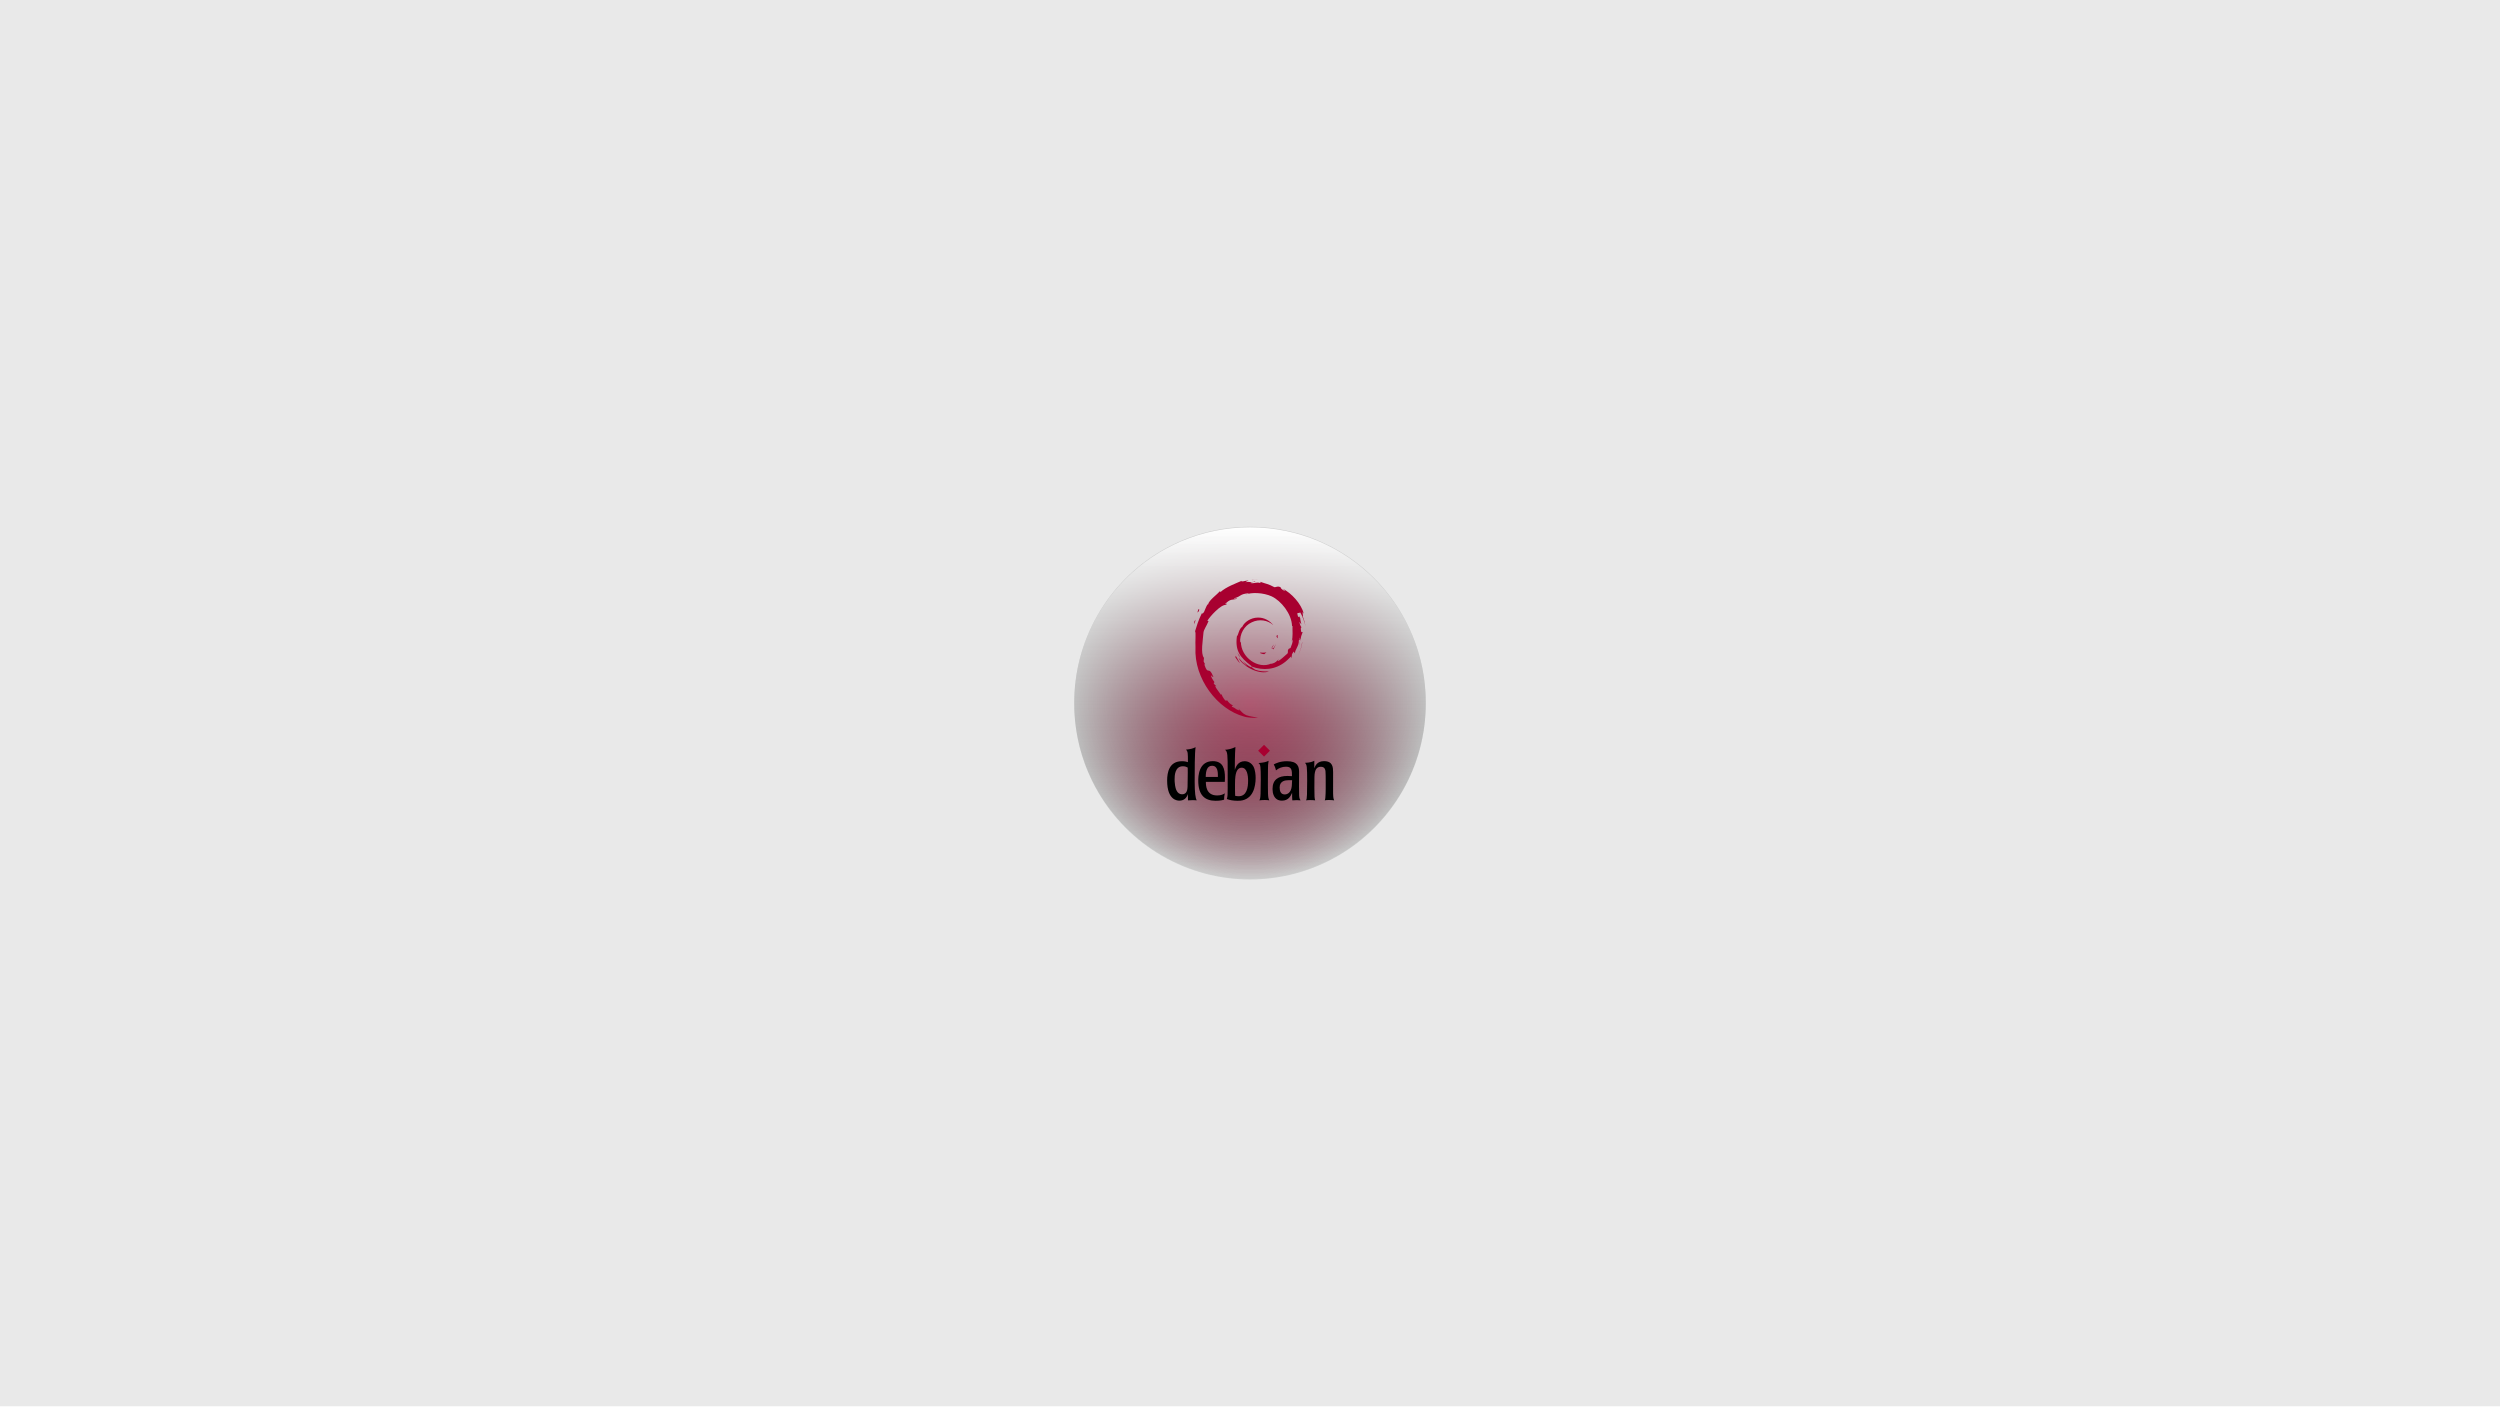
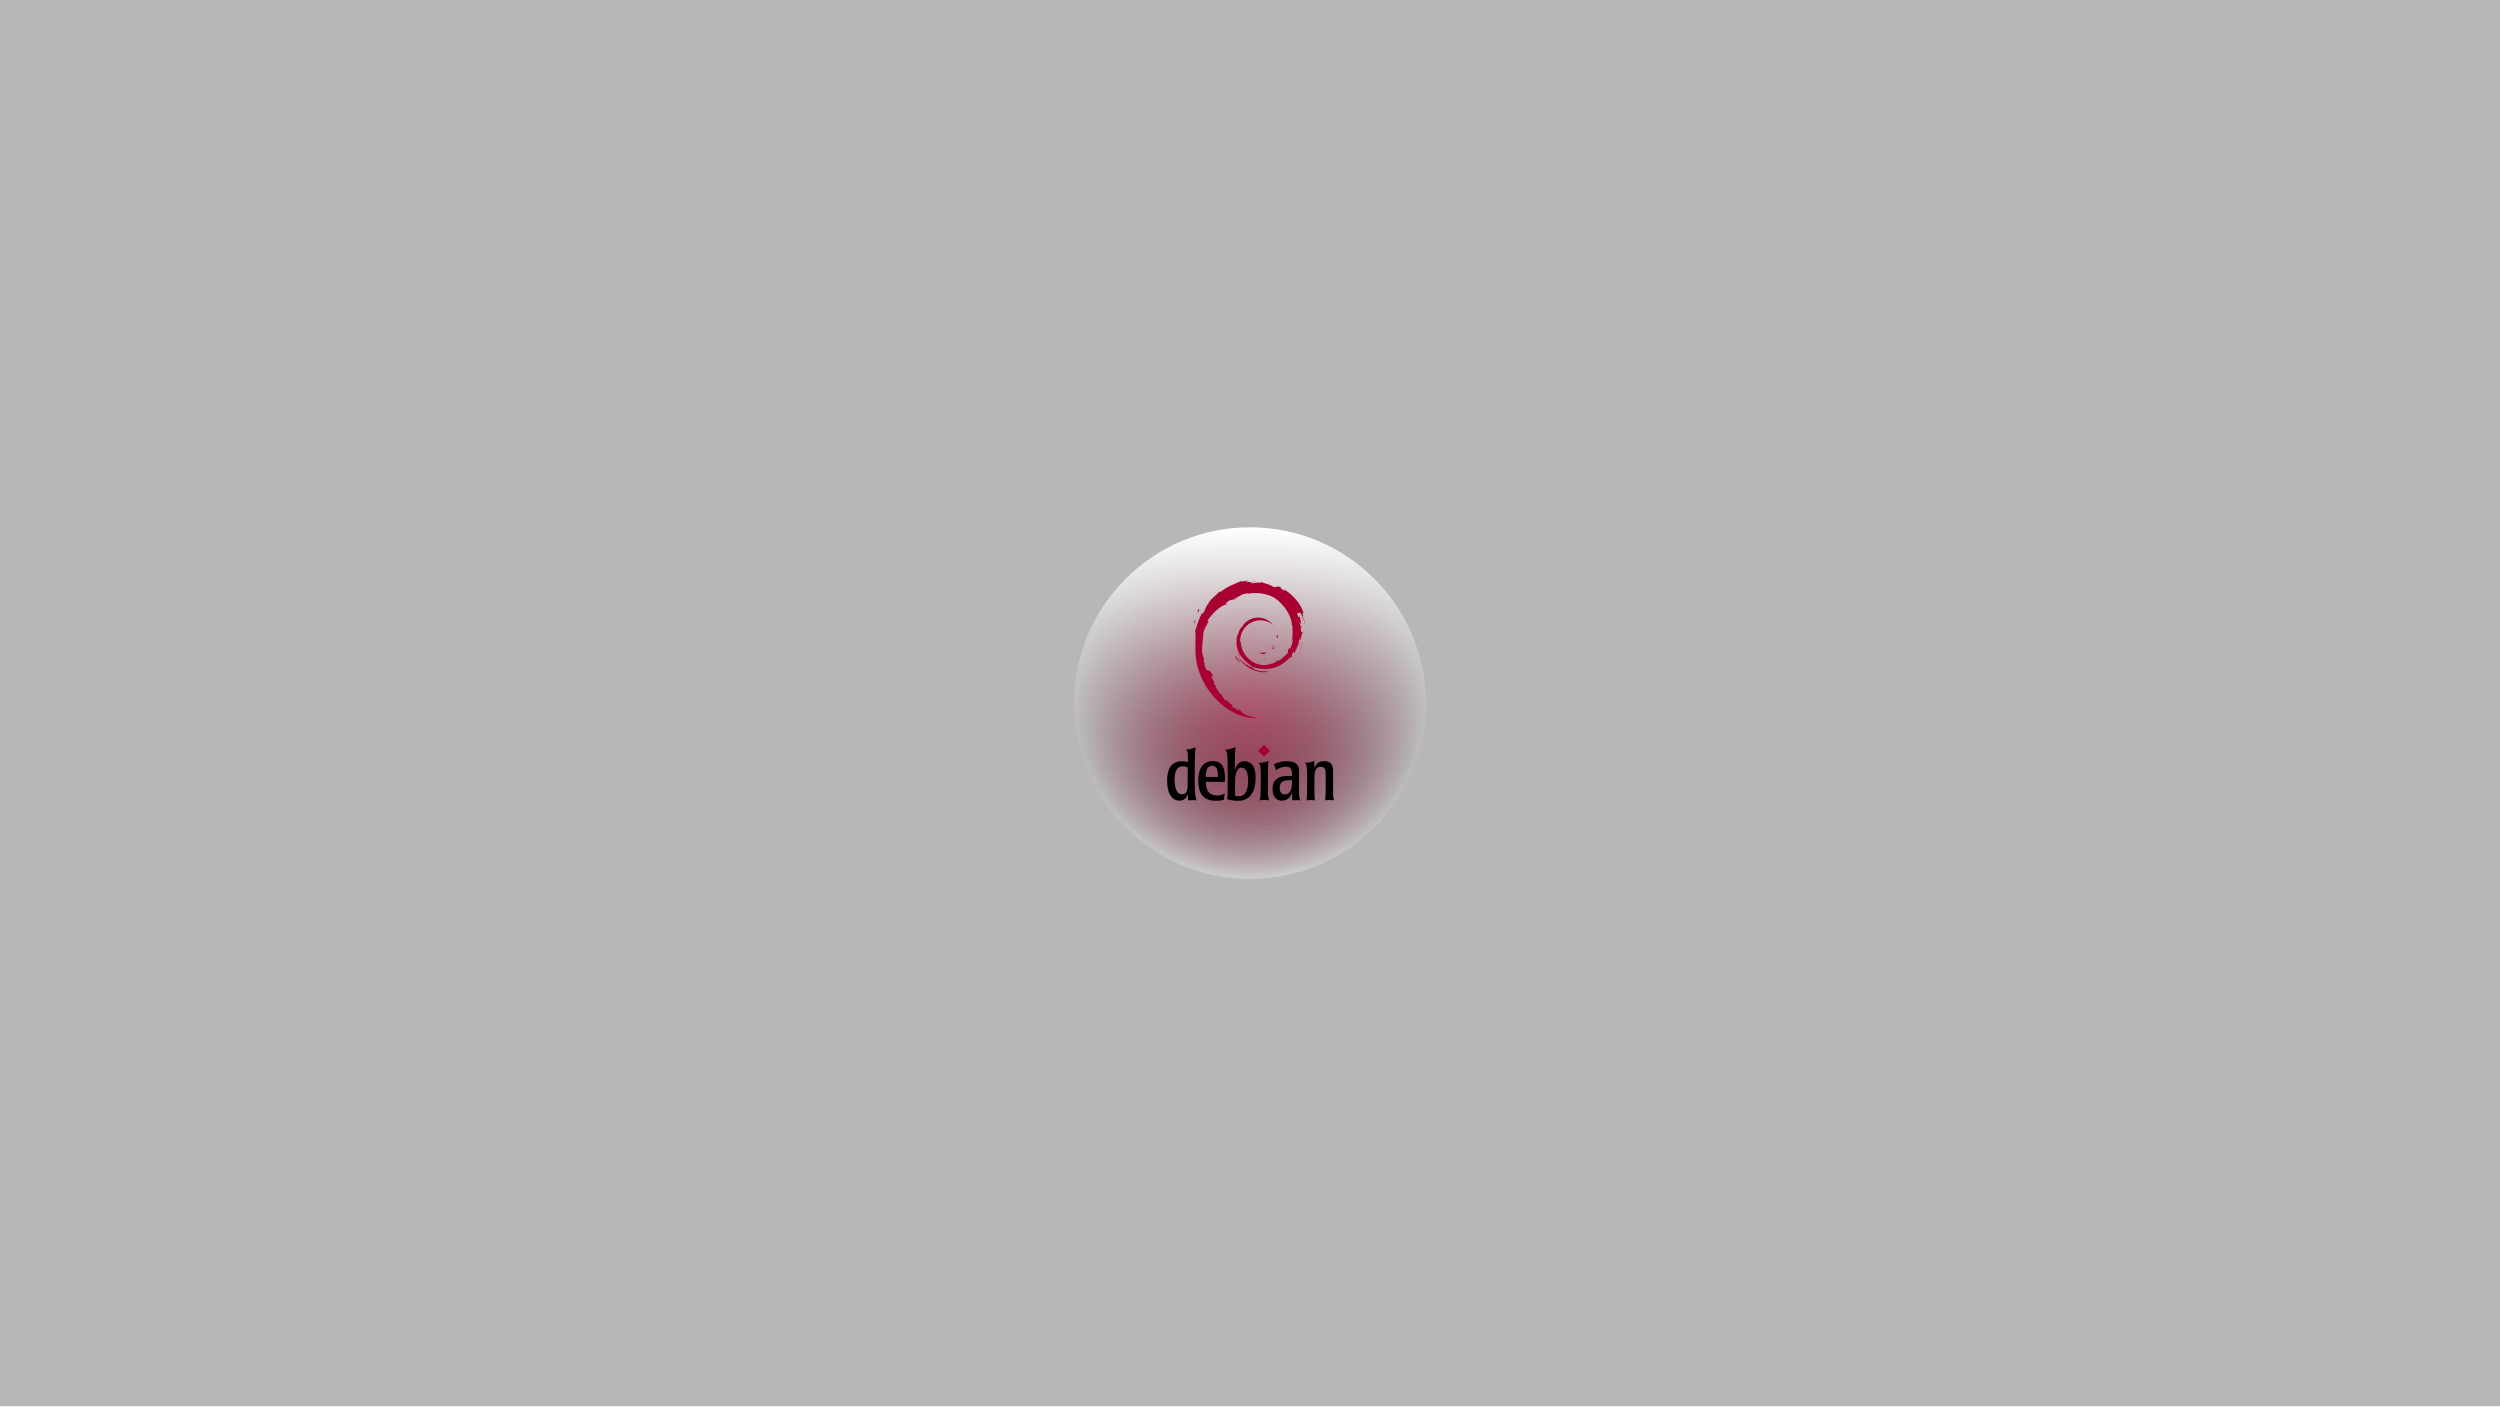
<svg xmlns="http://www.w3.org/2000/svg" xmlns:ns1="http://www.openswatchbook.org/uri/2009/osb" xmlns:xlink="http://www.w3.org/1999/xlink" id="svg3004" version="1.1" width="1920" height="1080" xml:space="preserve">
  <defs id="defs3008">
    <linearGradient id="linearGradient4164">
      <stop style="stop-color:#a80030;stop-opacity:1;" offset="0" id="stop4166" />
      <stop style="stop-color:#a80030;stop-opacity:0;" offset="1" id="stop4168" />
    </linearGradient>
    <linearGradient id="linearGradient5303">
      <stop style="stop-color:#f26711;stop-opacity:1;" offset="0" id="stop5305" />
      <stop style="stop-color:#f26711;stop-opacity:0;" offset="1" id="stop5307" />
    </linearGradient>
    <linearGradient id="linearGradient5267">
      <stop style="stop-color:#666666;stop-opacity:1;" offset="0" id="stop5269" />
      <stop style="stop-color:#666666;stop-opacity:0;" offset="1" id="stop5271" />
    </linearGradient>
    <linearGradient id="linearGradient5251" ns1:paint="solid">
      <stop style="stop-color:#666666;stop-opacity:1;" offset="0" id="stop5253" />
    </linearGradient>
    <linearGradient xlink:href="#linearGradient5267" id="linearGradient5273" x1="-395.365" y1="-212.642" x2="4.763" y2="-212.642" gradientUnits="userSpaceOnUse" />
    <radialGradient xlink:href="#linearGradient5303" id="radialGradient5325" cx="-163.148" cy="-366.263" fx="-163.148" fy="-366.263" r="144.094" gradientTransform="matrix(1,0,0,0.9338842,0,-24.21576)" gradientUnits="userSpaceOnUse" />
    <radialGradient xlink:href="#linearGradient4164" id="radialGradient4170" cx="1447.778" cy="-272.917" fx="1447.778" fy="-272.917" r="223.333" gradientTransform="matrix(1,0,0,0.9751244,0,-6.788974)" gradientUnits="userSpaceOnUse" />
    <radialGradient xlink:href="#linearGradient4164-9" id="radialGradient4170-9" cx="1447.778" cy="-272.917" fx="1447.778" fy="-272.917" r="223.333" gradientTransform="matrix(1,0,0,0.9751244,0,-6.788974)" gradientUnits="userSpaceOnUse" />
    <linearGradient id="linearGradient4164-9">
      <stop style="stop-color:#a80030;stop-opacity:1;" offset="0" id="stop4166-0" />
      <stop style="stop-color:#a80030;stop-opacity:0;" offset="1" id="stop4168-2" />
    </linearGradient>
    <radialGradient r="223.333" fy="-272.917" fx="1447.778" cy="-272.917" cx="1447.778" gradientTransform="matrix(1,0,0,0.9751244,0,-6.788974)" gradientUnits="userSpaceOnUse" id="radialGradient4206" xlink:href="#linearGradient4164-9" />
    <radialGradient xlink:href="#linearGradient4164" id="radialGradient14319" gradientUnits="userSpaceOnUse" gradientTransform="matrix(1,0,0,0.9751244,0,-6.788974)" cx="1447.778" cy="-272.917" fx="1447.778" fy="-272.917" r="223.333" />
    <linearGradient xlink:href="#linearGradient5267" id="linearGradient14321" gradientUnits="userSpaceOnUse" x1="-395.365" y1="-212.642" x2="4.763" y2="-212.642" />
    <linearGradient xlink:href="#linearGradient5267" id="linearGradient14345" gradientUnits="userSpaceOnUse" x1="-395.365" y1="-212.642" x2="4.763" y2="-212.642" />
    <radialGradient xlink:href="#linearGradient4164" id="radialGradient14347" gradientUnits="userSpaceOnUse" gradientTransform="matrix(1,0,0,0.9751244,0,-6.788974)" cx="1447.778" cy="-272.917" fx="1447.778" fy="-272.917" r="223.333" />
    <radialGradient xlink:href="#linearGradient4164" id="radialGradient14931" gradientUnits="userSpaceOnUse" gradientTransform="matrix(1,0,0,0.9751244,0,-6.788974)" cx="1447.778" cy="-272.917" fx="1447.778" fy="-272.917" r="223.333" />
    <linearGradient xlink:href="#linearGradient5267" id="linearGradient14933" gradientUnits="userSpaceOnUse" x1="-395.365" y1="-212.642" x2="4.763" y2="-212.642" />
    <radialGradient xlink:href="#linearGradient4164" id="radialGradient14961" gradientUnits="userSpaceOnUse" gradientTransform="matrix(1,0,0,0.9751244,0,-6.788974)" cx="1447.778" cy="-272.917" fx="1447.778" fy="-272.917" r="223.333" />
    <linearGradient xlink:href="#linearGradient5267" id="linearGradient14963" gradientUnits="userSpaceOnUse" x1="-395.365" y1="-212.642" x2="4.763" y2="-212.642" />
    <radialGradient xlink:href="#linearGradient4164" id="radialGradient14989" gradientUnits="userSpaceOnUse" gradientTransform="matrix(1,0,0,0.9751244,0,-6.788974)" cx="1447.778" cy="-272.917" fx="1447.778" fy="-272.917" r="223.333" />
    <linearGradient xlink:href="#linearGradient5267" id="linearGradient14991" gradientUnits="userSpaceOnUse" x1="-395.365" y1="-212.642" x2="4.763" y2="-212.642" />
    <linearGradient xlink:href="#linearGradient5267" id="linearGradient15015" gradientUnits="userSpaceOnUse" x1="-395.365" y1="-212.642" x2="4.763" y2="-212.642" />
    <linearGradient xlink:href="#linearGradient5267" id="linearGradient3725" gradientUnits="userSpaceOnUse" x1="-395.365" y1="-212.642" x2="4.763" y2="-212.642" />
    <radialGradient r="125.556" fy="-292.917" fx="-318.889" cy="-292.917" cx="-318.889" gradientTransform="matrix(1,0,0,1.061947,0,18.14526)" gradientUnits="userSpaceOnUse" id="radialGradient3812" xlink:href="#linearGradient3787-8" />
    <linearGradient id="linearGradient3787-8">
      <stop style="stop-color:#000000;stop-opacity:1;" offset="0" id="stop3789-9" />
      <stop style="stop-color:#000000;stop-opacity:0;" offset="1" id="stop3791-4" />
    </linearGradient>
    <radialGradient r="125.556" fy="-292.917" fx="-318.889" cy="-292.917" cx="-318.889" gradientTransform="matrix(1,0,0,1.061947,0,18.14526)" gradientUnits="userSpaceOnUse" id="radialGradient6789" xlink:href="#linearGradient3787-8" />
    <radialGradient xlink:href="#linearGradient3787-8" id="radialGradient4790" gradientUnits="userSpaceOnUse" gradientTransform="matrix(1,0,0,1.061947,0,18.14526)" cx="-318.889" cy="-292.917" fx="-318.889" fy="-292.917" r="125.556" />
    <radialGradient xlink:href="#linearGradient4164" id="radialGradient4792" gradientUnits="userSpaceOnUse" gradientTransform="matrix(1,0,0,0.9751244,0,-6.788974)" cx="1447.778" cy="-272.917" fx="1447.778" fy="-272.917" r="223.333" />
    <linearGradient xlink:href="#linearGradient5267" id="linearGradient4794" gradientUnits="userSpaceOnUse" x1="-395.365" y1="-212.642" x2="4.763" y2="-212.642" />
    <radialGradient xlink:href="#linearGradient3787-8-7" id="radialGradient3863" gradientUnits="userSpaceOnUse" gradientTransform="matrix(1,0,0,1.061947,0,18.14526)" cx="-318.889" cy="-292.917" fx="-318.889" fy="-292.917" r="125.556" />
    <linearGradient id="linearGradient3787-8-7">
      <stop style="stop-color:#000000;stop-opacity:1;" offset="0" id="stop3789-9-5" />
      <stop style="stop-color:#000000;stop-opacity:0;" offset="1" id="stop3791-4-4" />
    </linearGradient>
    <radialGradient xlink:href="#linearGradient4164-0" id="radialGradient3861" gradientUnits="userSpaceOnUse" gradientTransform="matrix(1,0,0,0.9751244,0,-6.788974)" cx="1447.778" cy="-272.917" fx="1447.778" fy="-272.917" r="223.333" />
    <linearGradient id="linearGradient4164-0">
      <stop style="stop-color:#a80030;stop-opacity:1;" offset="0" id="stop4166-3" />
      <stop style="stop-color:#a80030;stop-opacity:0;" offset="1" id="stop4168-7" />
    </linearGradient>
    <linearGradient xlink:href="#linearGradient5267-6" id="linearGradient3859" gradientUnits="userSpaceOnUse" x1="-395.365" y1="-212.642" x2="4.763" y2="-212.642" />
    <linearGradient id="linearGradient5267-6">
      <stop style="stop-color:#ffffff;stop-opacity:1;" offset="0" id="stop5269-4" />
      <stop style="stop-color:#666666;stop-opacity:0;" offset="1" id="stop5271-5" />
    </linearGradient>
    <linearGradient xlink:href="#linearGradient5267-6" id="linearGradient4066" gradientUnits="userSpaceOnUse" x1="-395.365" y1="-212.642" x2="4.763" y2="-212.642" />
    <radialGradient xlink:href="#linearGradient4164-0" id="radialGradient4068" gradientUnits="userSpaceOnUse" gradientTransform="matrix(1,0,0,0.9751244,0,-6.788974)" cx="1447.778" cy="-272.917" fx="1447.778" fy="-272.917" r="223.333" />
    <radialGradient xlink:href="#linearGradient3787-8-7" id="radialGradient4070" gradientUnits="userSpaceOnUse" gradientTransform="matrix(1,0,0,1.061947,0,18.14526)" cx="-318.889" cy="-292.917" fx="-318.889" fy="-292.917" r="125.556" />
  </defs>
  <g id="g3012" transform="matrix(1.25,0,0,-1.25,0,1080)">
-     <rect style="fill:#e9e9e9;fill-opacity:1;stroke:none" id="rect3036" width="1536" height="864" x="0" y="-864" transform="scale(1,-1)" />
+     <rect style="fill:#b7b7b7;fill-opacity:1;stroke:none" id="rect3036" width="1536" height="864" x="0" y="-864" transform="scale(1,-1)" />
    <g id="g3086">
-       <path transform="matrix(1.08777,0,0,-1.008,913.295,91.62002)" d="m -34.286,-337.679 a 99.286,107.143 0 1 1 -198.571,0 99.286,107.143 0 1 1 198.571,0 z" id="path3219" style="fill:#cdcdcd;fill-opacity:1;fill-rule:nonzero;stroke:none" />
-       <path transform="matrix(0,0.860177,0.81,0,1005.263,706.3009)" d="m -193.333,-292.917 a 125.556,133.333 0 1 1 -251.111,0 125.556,133.333 0 1 1 251.111,0 z" id="path5277-0-3" style="opacity:0.75;fill:url(#radialGradient4070);fill-opacity:1;fill-rule:evenodd;stroke:none" />
-       <path transform="matrix(0.4835821,0,0,-0.4959184,67.88056,296.6556)" d="m 1671.111,-272.917 a 223.333,217.778 0 1 1 -446.667,0 223.333,217.778 0 1 1 446.667,0 z" id="path4162-8" style="fill:url(#radialGradient4068);fill-opacity:1;fill-rule:nonzero;stroke:none" />
-       <path transform="matrix(0,-0.5398262,-0.5813513,0,644.3803,326.5714)" d="m 4.763,-212.642 a 200.064,185.774 0 1 1 -400.129,0 200.064,185.774 0 1 1 400.129,0 z" id="path3806-5" style="fill:url(#linearGradient4066);fill-opacity:1;fill-rule:evenodd;stroke:none" />
+       <path transform="matrix(1.08777,0,0,-1.008,913.295,91.62002)" d="m -34.286,-337.679 c 0,59.173 -44.452,107.143 -99.286,107.143 -54.834,0 -99.286,-47.969 -99.286,-107.143 0,-59.173 44.452,-107.143 99.286,-107.143 54.834,0 99.286,47.969 99.286,107.143 z" id="path3219" style="fill:#cdcdcd;fill-opacity:1;fill-rule:nonzero;stroke:none" />
+       <path transform="matrix(0,0.860177,0.81,0,1005.263,706.3009)" d="m -193.333,-292.917 c 0,73.638 -56.213,133.333 -125.556,133.333 -69.342,0 -125.556,-59.695 -125.556,-133.333 0,-73.638 56.213,-133.333 125.556,-133.333 69.342,0 125.556,59.695 125.556,133.333 z" id="path5277-0-3" style="opacity:0.75;fill:url(#radialGradient4070);fill-opacity:1;fill-rule:evenodd;stroke:none" />
+       <path transform="matrix(0.4835821,0,0,-0.4959184,67.88056,296.6556)" d="m 1671.111,-272.917 c 0,120.275 -99.99,217.778 -223.333,217.778 -123.344,0 -223.333,-97.502 -223.333,-217.778 0,-120.275 99.99,-217.778 223.333,-217.778 123.344,0 223.333,97.502 223.333,217.778 z" id="path4162-8" style="fill:url(#radialGradient4068);fill-opacity:1;fill-rule:nonzero;stroke:none" />
+       <path transform="matrix(0,-0.5398262,-0.5813513,0,644.3803,326.5714)" d="m 4.763,-212.642 c 0,102.6 -89.572,185.774 -200.064,185.774 -110.493,0 -200.064,-83.174 -200.064,-185.774 0,-102.6 89.572,-185.774 200.064,-185.774 110.493,0 200.064,83.174 200.064,185.774 z" id="path3806-5" style="fill:url(#linearGradient4066);fill-opacity:1;fill-rule:evenodd;stroke:none" />
      <g transform="matrix(0.9444422,0,0,0.9444444,1069.999,330.4444)" id="g14886-9">
        <path style="fill:#a80030" d="m -312.757,140.399 c -1.493,-0.02 0.281,-0.767 2.23,-1.068 0.541,0.422 1.026,0.845 1.462,1.259 -1.212,-0.297 -2.447,-0.304 -3.692,-0.191" id="path3220-5" />
        <path style="fill:#a80030" d="m -304.748,142.396 c 0.892,1.228 1.54,2.571 1.768,3.959 -0.201,-0.989 -0.735,-1.843 -1.243,-2.746 -2.79,-1.757 -0.264,1.043 -0.002,2.109 -2.999,-3.78 -0.414,-2.266 -0.524,-3.322" id="path3222-3" />
        <path style="fill:#a80030" d="m -301.787,150.093 c 0.182,2.689 -0.529,1.837 -0.767,0.813 0.278,-0.146 0.499,-1.896 0.767,-0.813" id="path3224-5" />
        <path style="fill:#a80030" d="m -318.42,186.838 c 0.797,-0.142 1.722,-0.252 1.59,-0.443 0.875,0.193 1.072,0.367 -1.59,0.443" id="path3226-4" />
        <path style="fill:#a80030" d="m -316.829,186.395 -0.56,-0.117 0.523,0.048 0.038,0.069" id="path3228-6" />
        <path style="fill:#a80030" d="m -291.983,149.074 c 0.09,-2.414 -0.704,-3.587 -1.423,-5.661 l -1.292,-0.642 c -1.056,-2.052 0.105,-1.303 -0.651,-2.934 -1.65,-1.466 -5.001,-4.585 -6.074,-4.871 -0.784,0.017 0.531,0.925 0.702,1.28 -2.207,-1.515 -1.771,-2.274 -5.147,-3.196 l -0.098,0.221 c -8.322,-3.916 -19.884,3.843 -19.732,14.43 -0.088,-0.671 -0.253,-0.504 -0.437,-0.773 -0.43,5.446 2.516,10.916 7.483,13.153 4.859,2.404 10.554,1.419 14.032,-1.827 -1.91,2.504 -5.716,5.158 -10.223,4.912 -4.417,-0.072 -8.55,-2.878 -9.929,-5.927 -2.262,-1.424 -2.526,-5.491 -3.511,-6.236 -1.328,-9.751 2.495,-13.962 8.962,-18.919 1.015,-0.685 0.286,-0.79 0.422,-1.312 -2.148,1.005 -4.114,2.524 -5.733,4.383 0.859,-1.256 1.785,-2.477 2.983,-3.436 -2.027,0.684 -4.734,4.909 -5.522,5.08 3.492,-6.252 14.165,-10.965 19.757,-8.626 -2.588,-0.096 -5.874,-0.053 -8.779,1.021 -1.224,0.628 -2.881,1.928 -2.585,2.171 7.629,-2.848 15.508,-2.156 22.108,3.134 1.68,1.309 3.515,3.534 4.045,3.564 -0.798,-1.201 0.137,-0.577 -0.477,-1.637 1.67,2.699 -0.728,1.099 1.728,4.66 l 0.907,-1.249 c -0.34,2.242 2.782,4.961 2.465,8.504 0.716,1.083 0.798,-1.167 0.039,-3.659 1.054,2.764 0.279,3.209 0.548,5.491 0.291,-0.767 0.677,-1.582 0.874,-2.392 -0.687,2.673 0.702,4.499 1.048,6.052 -0.342,0.15 -1.06,-1.181 -1.226,1.974 0.025,1.371 0.383,0.718 0.52,1.056 -0.268,0.155 -0.974,1.206 -1.403,3.221 0.309,0.475 0.831,-1.228 1.255,-1.297 -0.273,1.602 -0.741,2.823 -0.761,4.053 -1.239,2.588 -0.439,-0.346 -1.442,1.111 -1.319,4.11 1.093,0.954 1.257,2.82 1.996,-2.892 3.134,-7.378 3.659,-9.236 -0.4,2.265 -1.044,4.46 -1.832,6.583 0.608,-0.257 -0.978,4.659 0.79,1.404 -1.887,6.939 -8.071,13.423 -13.76,16.464 0.694,-0.636 1.573,-1.436 1.259,-1.562 -2.831,1.683 -2.334,1.816 -2.739,2.528 -2.303,0.938 -2.457,-0.077 -3.98,-0.002 -4.346,2.306 -5.183,2.061 -9.183,3.504 l 0.182,-0.851 c -2.878,0.959 -3.354,-0.362 -6.464,-0.002 -0.189,0.147 0.997,0.536 1.974,0.676 -2.783,-0.368 -2.654,0.549 -5.377,-0.101 0.67,0.471 1.382,0.783 2.097,1.183 -2.269,-0.138 -5.419,-1.321 -4.447,-0.244 -3.702,-1.652 -10.277,-3.971 -13.966,-7.431 l -0.116,0.775 c -1.69,-2.029 -7.372,-6.06 -7.825,-8.691 l -0.453,-0.105 c -0.878,-1.49 -1.449,-3.177 -2.146,-4.709 -1.15,-1.961 -1.686,-0.755 -1.523,-1.063 -2.263,-4.588 -3.389,-8.442 -4.359,-11.605 0.691,-1.034 0.017,-6.226 0.278,-10.381 -1.135,-20.525 14.405,-40.452 31.391,-45.052 2.49,-0.892 6.191,-0.86 9.34,-0.948 -3.715,1.063 -4.194,0.562 -7.815,1.824 -2.611,1.231 -3.182,2.635 -5.032,4.24 l 0.732,-1.294 c -3.627,1.284 -2.109,1.589 -5.06,2.523 l 0.782,1.02 c -1.176,0.09 -3.114,1.98 -3.644,3.03 l -1.287,-0.051 c -1.545,1.904 -2.369,3.28 -2.308,4.346 l -0.416,-0.741 c -0.471,0.808 -5.686,7.151 -2.98,5.675 -0.503,0.458 -1.171,0.746 -1.895,2.064 l 0.55,0.628 c -1.3,1.675 -2.396,3.822 -2.312,4.538 0.694,-0.937 1.176,-1.113 1.653,-1.274 -3.288,8.157 -3.473,0.449 -5.962,8.302 l 0.526,0.042 c -0.403,0.61 -0.649,1.269 -0.973,1.917 l 0.23,2.283 c -2.366,2.733 -0.661,11.634 -0.319,16.515 0.235,1.984 1.975,4.097 3.297,7.411 l -0.805,0.138 c 1.541,2.686 8.794,10.789 12.155,10.373 1.627,2.044 -0.324,0.008 -0.642,0.522 3.576,3.7 4.7,2.614 7.112,3.28 2.601,1.544 -2.233,-0.603 -1,0.588 4.499,1.148 3.187,2.612 9.055,3.194 0.619,-0.352 -1.436,-0.543 -1.951,-1 3.747,1.834 11.858,1.416 17.129,-1.017 6.111,-2.858 12.982,-11.304 13.254,-19.249 l 0.309,-0.083 c -0.156,-3.159 0.484,-6.813 -0.626,-10.168 l 0.75,1.59" id="path3230-6" />
        <path style="fill:#a80030" d="m -329.053,138.351 -0.211,-1.046 c 0.982,-1.334 1.761,-2.778 3.013,-3.817 -0.901,1.757 -1.57,2.484 -2.802,4.864" id="path3232-7" />
        <path style="fill:#a80030" d="m -326.734,138.44 c -0.52,0.575 -0.825,1.267 -1.171,1.954 0.33,-1.21 1.005,-2.25 1.631,-3.309 l -0.461,1.355" id="path3234-8" />
        <path style="fill:#a80030" d="m -285.688,147.362 -0.219,-0.551 c -0.402,-2.855 -1.272,-5.681 -2.603,-8.301 1.471,2.764 2.419,5.789 2.821,8.853" id="path3236-2" />
        <path style="fill:#a80030" d="m -318.123,187.554 c 1.008,0.369 2.48,0.203 3.553,0.446 -1.397,-0.117 -2.786,-0.187 -4.158,-0.362 l 0.605,-0.084" id="path3238-4" />
        <path style="fill:#a80030" d="m -353.562,168.71 c 0.233,-2.152 -1.619,-2.988 0.41,-1.568 1.089,2.452 -0.424,0.676 -0.41,1.568" id="path3240-7" />
        <path style="fill:#a80030" d="m -355.948,158.745 c 0.469,1.436 0.552,2.297 0.731,3.129 -1.292,-1.652 -0.595,-2.005 -0.731,-3.129" id="path3242-7" />
        <path d="m -360.246,62.609 c -0.045,-0.047 -0.045,-7.499 -0.138,-9.444 -0.092,-1.573 -0.232,-4.952 -3.565,-4.952 -3.426,0 -4.259,3.935 -4.537,5.647 -0.324,1.898 -0.324,3.474 -0.324,4.166 0,2.223 0.139,8.428 5.37,8.428 1.575,0 2.454,-0.465 3.148,-0.833 l 0.045,-3.011 z m -13.425,-5.464 c 0,-13.054 6.945,-13.054 7.963,-13.054 2.87,0 4.723,1.575 5.509,4.305 l 0.093,-4.119 c 0.88,0.047 1.759,0.139 3.194,0.139 0.51,0 0.925,0 1.297,-0.047 0.371,0 0.74,-0.045 1.157,-0.092 -0.74,1.481 -1.296,4.814 -1.296,12.038 0,7.037 0,18.934 0.601,22.545 -1.665,-0.788 -3.102,-1.298 -6.25,-1.575 1.25,-1.343 1.25,-2.037 1.25,-8.147 -0.878,0.277 -1.99,0.601 -3.888,0.601 -8.286,-9.99e-4 -9.629,-7.223 -9.629,-12.595" id="path3244-9" />
        <path d="m -348.563,59.509 c 0.047,3.842 0.834,7.268 4.12,7.268 3.612,0 3.887,-3.98 3.796,-7.268 h -7.916 z m 12.499,-0.465 c 0,5.417 -1.064,10.742 -7.916,10.742 -9.443,0 -9.443,-10.465 -9.443,-12.685 0,-9.397 4.212,-13.101 11.296,-13.101 3.146,0 4.676,0.461 5.509,0.694 -0.046,1.666 0.185,2.731 0.465,4.166 -0.974,-0.603 -2.224,-1.39 -5.001,-1.39 -7.222,0 -7.315,6.576 -7.315,8.844 h 12.317 l 0.09,2.729" id="path3246-7" />
        <path d="m -321.004,57.054 c 0,-4.305 -0.786,-10.093 -6.156,-10.093 -0.741,0 -1.666,0.141 -2.268,0.279 -0.093,1.666 -0.093,4.537 -0.093,7.87 0,3.982 0.416,6.062 0.741,7.084 0.971,3.286 3.147,3.331 3.563,3.331 3.519,0 4.213,-4.861 4.213,-8.47 z M -334.289,52.008 c 0,-3.427 0,-5.37 -0.555,-6.851 1.898,-0.741 4.258,-1.157 7.084,-1.157 1.805,0 7.037,0 9.86,5.786 1.343,2.686 1.805,6.297 1.805,9.029 0,1.666 -0.186,5.323 -1.528,7.639 -1.295,2.174 -3.379,3.286 -5.6,3.286 -4.445,0 -5.741,-3.704 -6.434,-5.602 0,2.361 0.045,10.601 0.415,14.814 -3.008,-1.39 -4.862,-1.62 -6.851,-1.805 1.805,-0.739 1.805,-3.798 1.805,-13.751 V 52.008" id="path3248-0" />
        <path d="m -307.196,44.277 c -0.927,0.139 -1.577,0.232 -2.919,0.232 -1.479,0 -2.5,-0.094 -3.563,-0.232 0.463,0.88 0.647,1.298 0.786,4.305 0.186,4.121 0.232,15.14 -0.092,17.455 -0.232,1.76 -0.647,2.037 -1.296,2.5 3.796,0.371 4.861,0.647 6.619,1.481 -0.369,-2.035 -0.418,-3.056 -0.418,-6.156 -0.091,-15.974 -0.138,-17.686 0.882,-19.584" id="path3250-1" />
        <path d="m -292.372,57.38 c -0.092,-2.917 -0.139,-4.954 -0.927,-6.574 -0.972,-2.084 -2.592,-2.686 -3.796,-2.686 -2.78,0 -3.38,2.314 -3.38,4.582 0,4.351 3.889,4.678 5.647,4.678 h 2.456 z m -12.732,-5.696 c 0,-2.917 0.88,-5.833 3.474,-7.084 1.157,-0.51 2.314,-0.51 2.686,-0.51 4.26,0 5.694,3.149 6.574,5.093 -0.047,-2.037 0,-3.286 0.139,-4.908 0.833,0.047 1.666,0.139 3.056,0.139 0.786,0 1.528,-0.092 2.314,-0.139 -0.51,0.786 -0.786,1.251 -0.927,3.056 -0.092,1.758 -0.092,3.518 -0.092,5.972 l 0.047,9.444 c 0,3.52 -0.927,6.992 -7.872,6.992 -4.582,0 -7.266,-1.39 -8.609,-2.084 0.556,-1.019 1.019,-1.896 1.435,-3.889 1.807,1.575 4.168,2.408 6.574,2.408 3.844,0 3.844,-2.547 3.844,-6.156 -0.88,0.045 -1.622,0.137 -2.872,0.137 -5.882,-9.99e-4 -9.77,-2.266 -9.77,-8.471" id="path3252-4" />
        <path d="m -265.706,48.86 c 0.047,-1.575 0.047,-3.241 0.694,-4.584 -1.02,0.092 -1.622,0.232 -3.518,0.232 -1.112,0 -1.713,-0.094 -2.594,-0.232 0.184,0.601 0.279,0.833 0.371,1.622 0.139,1.063 0.232,4.629 0.232,5.88 v 4.999 c 0,2.176 0,5.325 -0.141,6.435 -0.092,0.786 -0.322,2.915 -3.009,2.915 -2.639,0 -3.518,-1.943 -3.842,-3.518 -0.369,-1.62 -0.369,-3.38 -0.369,-10.231 0.045,-5.927 0.045,-6.48 0.508,-8.102 -0.786,0.092 -1.758,0.184 -3.147,0.184 -1.112,0 -1.852,-0.045 -2.776,-0.184 0.324,0.741 0.51,1.112 0.601,3.704 0.094,2.547 0.279,15.047 -0.141,18.008 -0.23,1.807 -0.694,2.223 -1.202,2.686 3.751,0.186 4.952,0.788 6.111,1.388 v -4.906 c 0.554,1.437 1.711,4.631 6.342,4.631 5.788,0 5.833,-4.213 5.88,-6.99 V 48.86" id="path3254-6" />
        <path style="fill:#a80030" d="m -306.806,76.569 -3.834,-3.832 -3.832,3.832 3.832,3.832 3.834,-3.832" id="path3256-6" />
      </g>
    </g>
  </g>
</svg>
